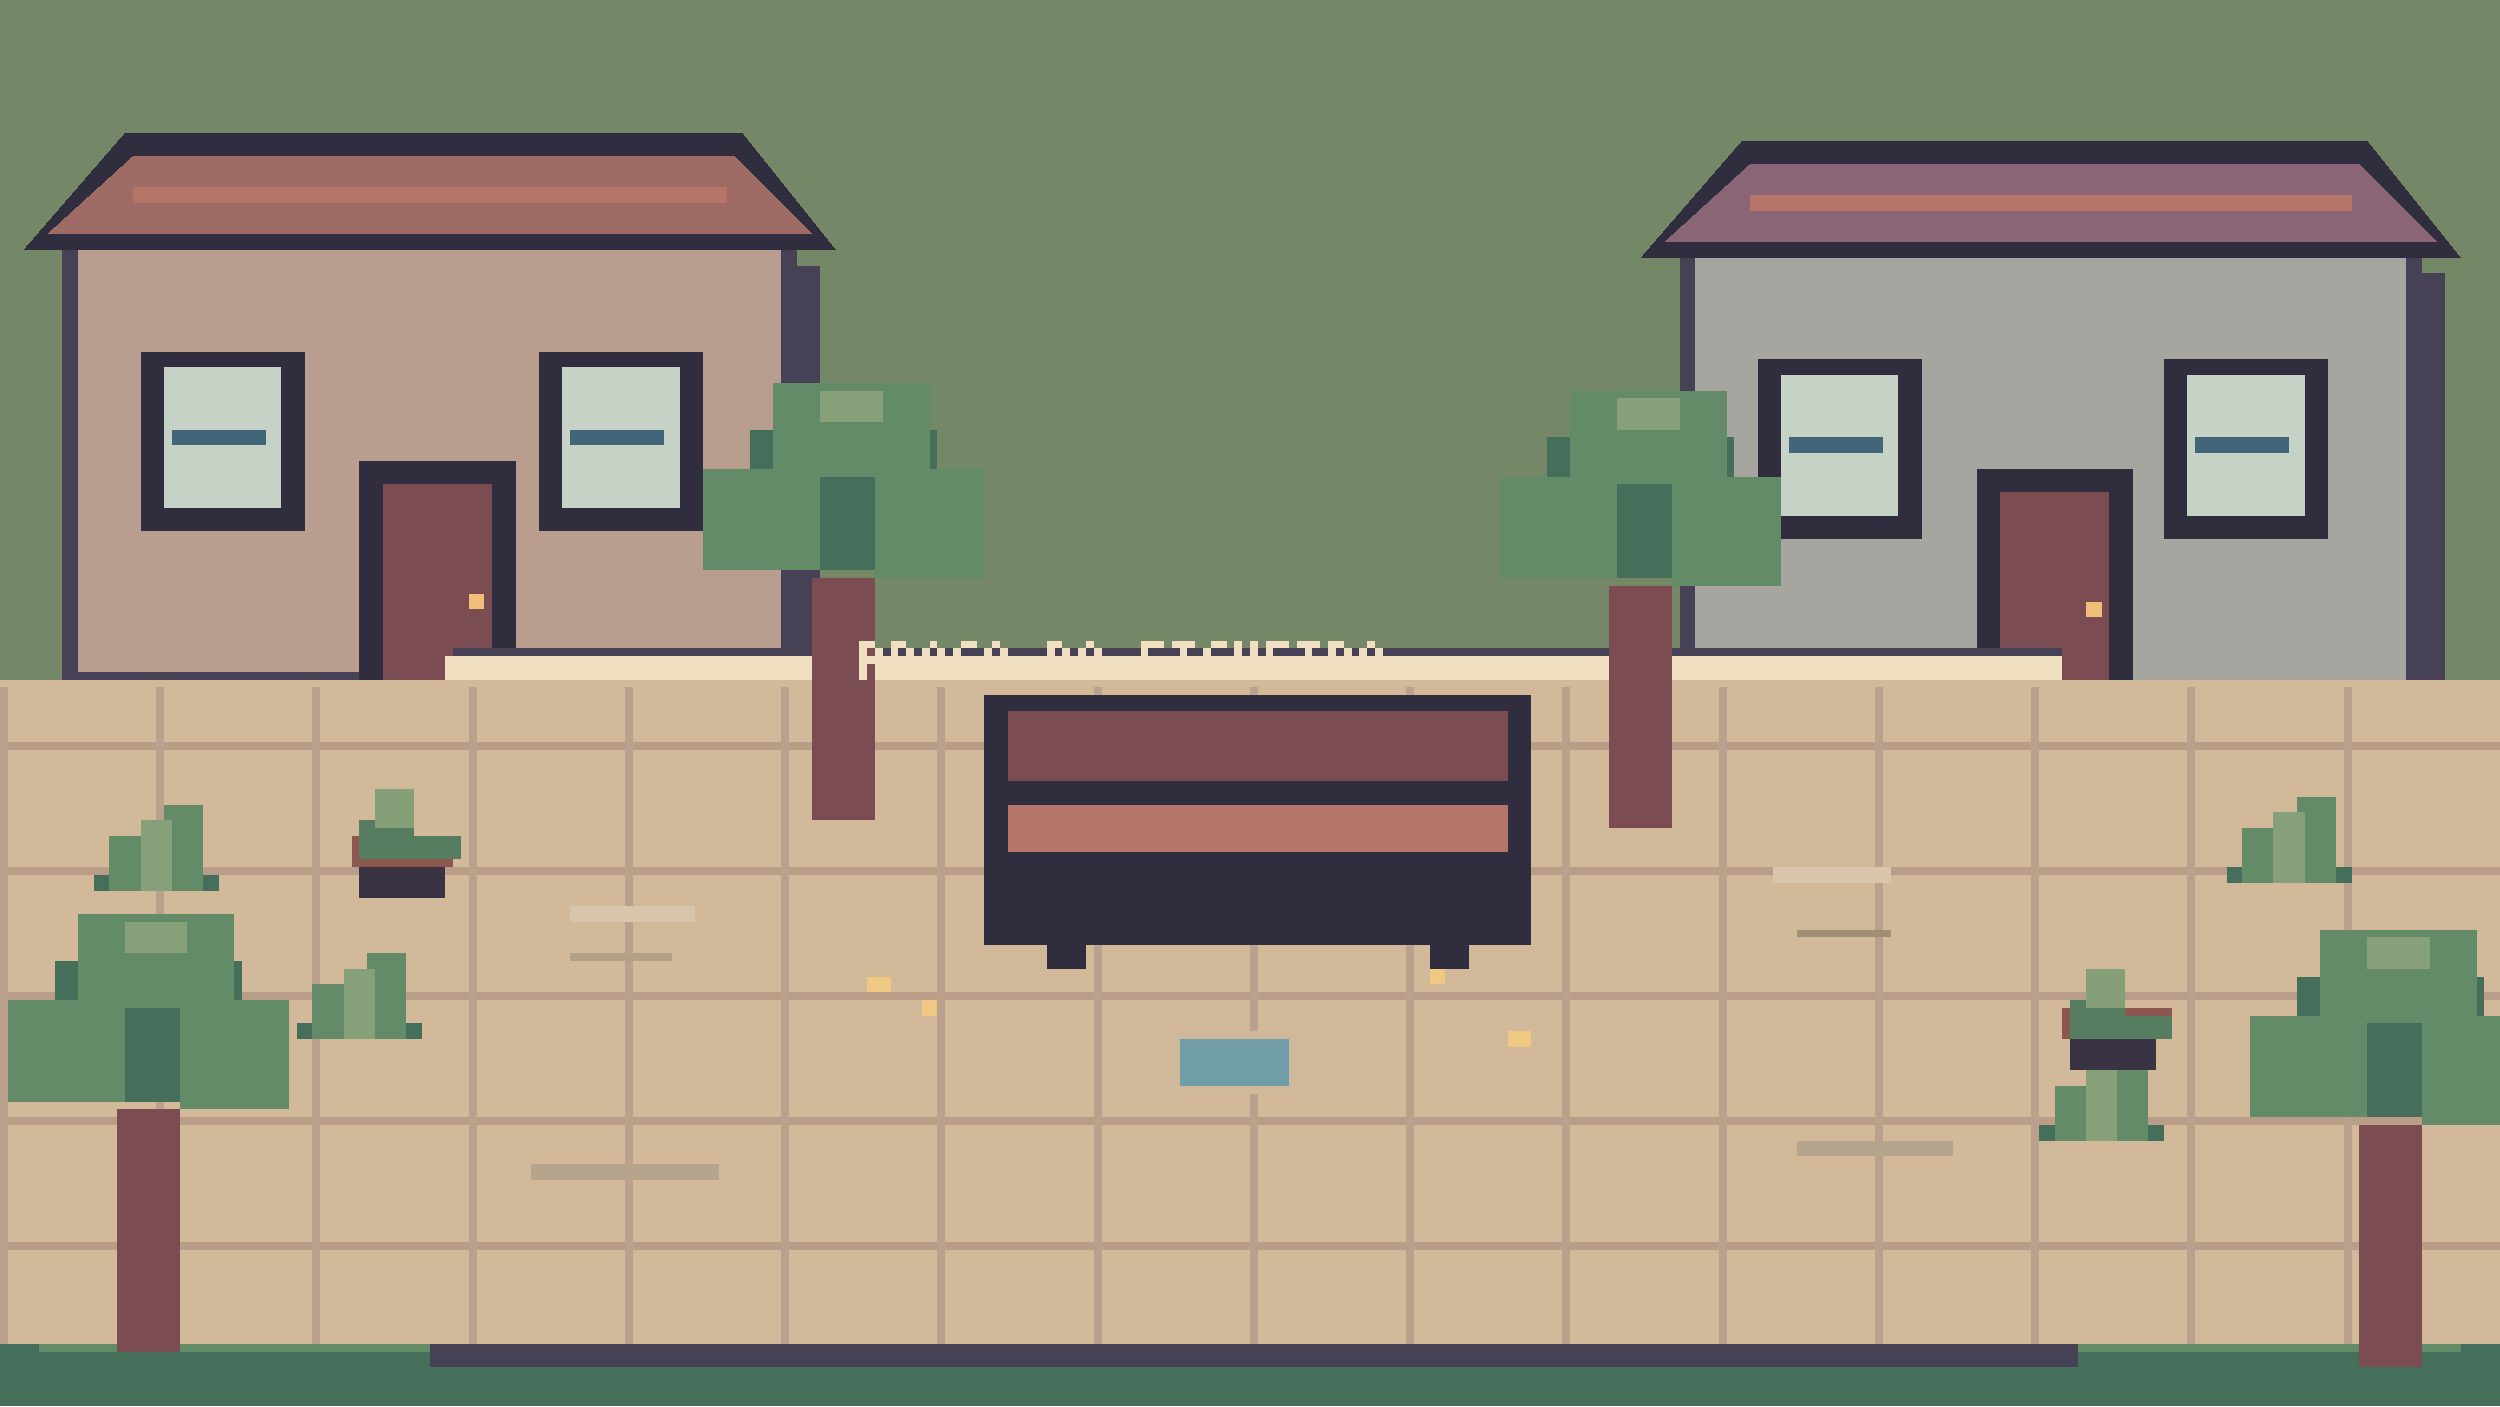
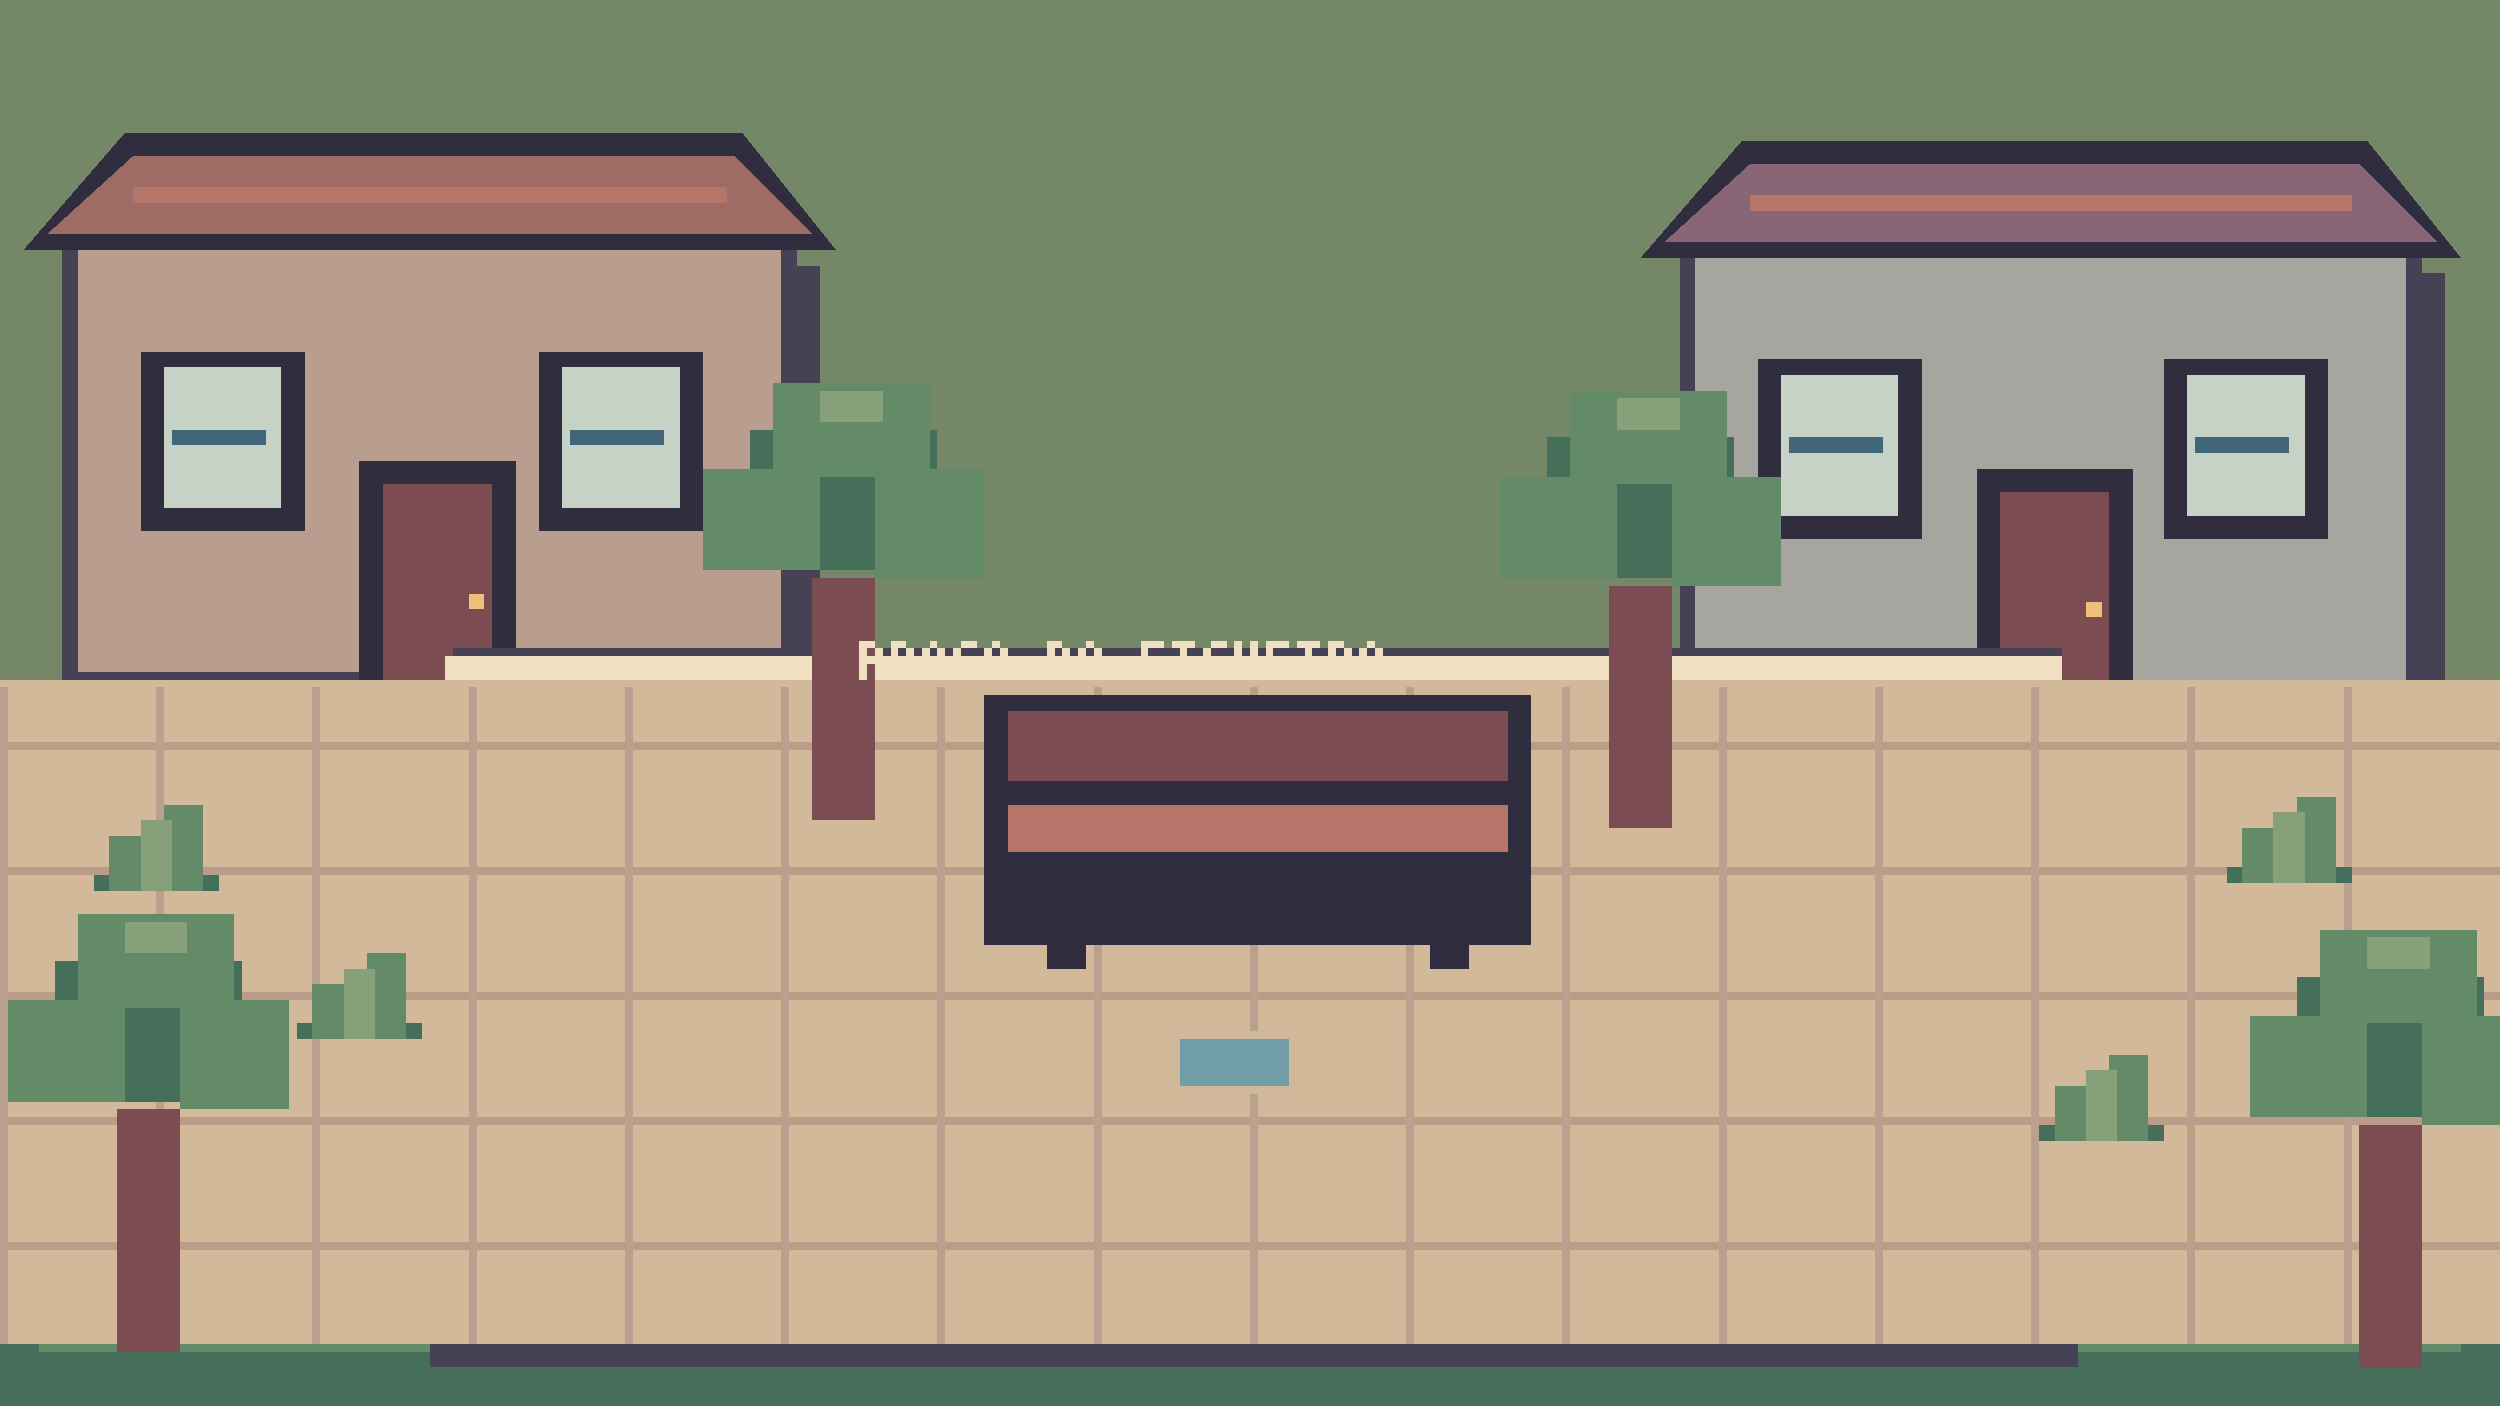
<svg xmlns="http://www.w3.org/2000/svg" width="960" height="540" viewBox="0 0 320 180" shape-rendering="crispEdges">
  <rect x="0" y="0" width="320" height="180" fill="#a58e7b" />
  <rect x="0" y="0" width="320" height="88" fill="#748766" />
  <rect x="11" y="34" width="94" height="62" fill="#464154" />
  <rect x="8" y="30" width="94" height="58" fill="#464154" />
  <rect x="10" y="32" width="90" height="54" fill="#b99d8f" />
  <polygon points="3,32 16,17 95,17 107,32" fill="#302e3e" />
  <polygon points="6,30 17,20 94,20 104,30" fill="#9e6b65" />
  <rect x="17" y="24" width="76" height="2" fill="#b67569" />
  <rect x="18" y="45" width="21" height="23" fill="#302e3e" />
  <rect x="21" y="47" width="15" height="18" fill="#c7d2c6" />
  <rect x="69" y="45" width="21" height="23" fill="#302e3e" />
  <rect x="72" y="47" width="15" height="18" fill="#c7d2c6" />
  <rect x="22" y="55" width="12" height="2" fill="#416579" />
  <rect x="73" y="55" width="12" height="2" fill="#416579" />
  <rect x="46" y="59" width="20" height="28" fill="#302e3e" />
  <rect x="49" y="62" width="14" height="25" fill="#7c4c53" />
  <rect x="60" y="76" width="2" height="2" fill="#f1bf79" />
  <rect x="218" y="35" width="95" height="62" fill="#464154" />
  <rect x="215" y="31" width="95" height="58" fill="#464154" />
  <rect x="217" y="33" width="91" height="54" fill="#a6a5a0" />
  <polygon points="210,33 223,18 303,18 315,33" fill="#302e3e" />
  <polygon points="213,31 224,21 302,21 312,31" fill="#8a6575" />
  <rect x="224" y="25" width="77" height="2" fill="#b67569" />
  <rect x="225" y="46" width="21" height="23" fill="#302e3e" />
  <rect x="228" y="48" width="15" height="18" fill="#c7d2c6" />
  <rect x="277" y="46" width="21" height="23" fill="#302e3e" />
  <rect x="280" y="48" width="15" height="18" fill="#c7d2c6" />
  <rect x="229" y="56" width="12" height="2" fill="#416579" />
  <rect x="281" y="56" width="12" height="2" fill="#416579" />
  <rect x="253" y="60" width="20" height="28" fill="#302e3e" />
  <rect x="256" y="63" width="14" height="25" fill="#7c4c53" />
  <rect x="267" y="77" width="2" height="2" fill="#f1bf79" />
  <rect x="0" y="88" width="320" height="92" fill="#456f5b" />
  <rect x="5" y="91" width="310" height="82" fill="#638b67" />
  <rect x="58" y="83" width="206" height="92" fill="#464154" />
  <rect x="61" y="86" width="200" height="86" fill="#d2b99a" />
  <rect x="0" y="87" width="320" height="85" fill="#d2b99a" />
  <rect x="0" y="95" width="320" height="1" fill="#b99d88" />
  <rect x="0" y="111" width="320" height="1" fill="#b99d88" />
  <rect x="0" y="127" width="320" height="1" fill="#b99d88" />
  <rect x="0" y="143" width="320" height="1" fill="#b99d88" />
  <rect x="0" y="159" width="320" height="1" fill="#b99d88" />
  <rect x="0" y="88" width="1" height="84" fill="#baa18e" />
  <rect x="20" y="88" width="1" height="84" fill="#baa18e" />
  <rect x="40" y="88" width="1" height="84" fill="#baa18e" />
  <rect x="60" y="88" width="1" height="84" fill="#baa18e" />
  <rect x="80" y="88" width="1" height="84" fill="#baa18e" />
  <rect x="100" y="88" width="1" height="84" fill="#baa18e" />
  <rect x="120" y="88" width="1" height="84" fill="#baa18e" />
  <rect x="140" y="88" width="1" height="84" fill="#baa18e" />
  <rect x="160" y="88" width="1" height="84" fill="#baa18e" />
  <rect x="180" y="88" width="1" height="84" fill="#baa18e" />
  <rect x="200" y="88" width="1" height="84" fill="#baa18e" />
  <rect x="220" y="88" width="1" height="84" fill="#baa18e" />
  <rect x="240" y="88" width="1" height="84" fill="#baa18e" />
  <rect x="260" y="88" width="1" height="84" fill="#baa18e" />
  <rect x="280" y="88" width="1" height="84" fill="#baa18e" />
  <rect x="300" y="88" width="1" height="84" fill="#baa18e" />
  <rect x="57" y="84" width="207" height="3" fill="#f1dfc1" />
  <rect x="55" y="172" width="211" height="3" fill="#464154" />
  <rect x="104" y="74" width="8" height="31" fill="#7c4c53" />
  <rect x="96" y="55" width="24" height="18" fill="#456f5b" />
  <rect x="90" y="60" width="15" height="13" fill="#638b67" />
  <rect x="112" y="60" width="14" height="14" fill="#638b67" />
  <rect x="99" y="49" width="20" height="12" fill="#638b67" />
  <rect x="105" y="50" width="8" height="4" fill="#86a17a" />
  <rect x="206" y="75" width="8" height="31" fill="#7c4c53" />
  <rect x="198" y="56" width="24" height="18" fill="#456f5b" />
  <rect x="192" y="61" width="15" height="13" fill="#638b67" />
  <rect x="214" y="61" width="14" height="14" fill="#638b67" />
  <rect x="201" y="50" width="20" height="12" fill="#638b67" />
  <rect x="207" y="51" width="8" height="4" fill="#86a17a" />
  <rect x="15" y="142" width="8" height="31" fill="#7c4c53" />
  <rect x="7" y="123" width="24" height="18" fill="#456f5b" />
  <rect x="1" y="128" width="15" height="13" fill="#638b67" />
  <rect x="23" y="128" width="14" height="14" fill="#638b67" />
  <rect x="10" y="117" width="20" height="12" fill="#638b67" />
  <rect x="16" y="118" width="8" height="4" fill="#86a17a" />
  <rect x="302" y="144" width="8" height="31" fill="#7c4c53" />
  <rect x="294" y="125" width="24" height="18" fill="#456f5b" />
  <rect x="288" y="130" width="15" height="13" fill="#638b67" />
  <rect x="310" y="130" width="14" height="14" fill="#638b67" />
  <rect x="297" y="119" width="20" height="12" fill="#638b67" />
  <rect x="303" y="120" width="8" height="4" fill="#86a17a" />
  <rect x="126" y="89" width="70" height="32" fill="#302e3e" />
  <rect x="129" y="91" width="64" height="9" fill="#7c4c53" />
  <rect x="129" y="103" width="64" height="6" fill="#b67569" />
  <rect x="134" y="115" width="5" height="9" fill="#302e3e" />
  <rect x="183" y="115" width="5" height="9" fill="#302e3e" />
  <rect x="150" y="132" width="16" height="8" fill="#d0b89a" />
  <rect x="151" y="133" width="14" height="6" fill="#719da8" />
  <rect x="38" y="131" width="16" height="2" fill="#456f5b" />
  <rect x="40" y="126" width="5" height="7" fill="#638b67" />
  <rect x="47" y="122" width="5" height="11" fill="#638b67" />
  <rect x="44" y="124" width="4" height="9" fill="#86a17a" />
  <rect x="261" y="144" width="16" height="2" fill="#456f5b" />
  <rect x="263" y="139" width="5" height="7" fill="#638b67" />
  <rect x="270" y="135" width="5" height="11" fill="#638b67" />
  <rect x="267" y="137" width="4" height="9" fill="#86a17a" />
  <rect x="12" y="112" width="16" height="2" fill="#456f5b" />
  <rect x="14" y="107" width="5" height="7" fill="#638b67" />
  <rect x="21" y="103" width="5" height="11" fill="#638b67" />
  <rect x="18" y="105" width="4" height="9" fill="#86a17a" />
  <rect x="285" y="111" width="16" height="2" fill="#456f5b" />
  <rect x="287" y="106" width="5" height="7" fill="#638b67" />
  <rect x="294" y="102" width="5" height="11" fill="#638b67" />
  <rect x="291" y="104" width="4" height="9" fill="#86a17a" />
  <rect x="110" y="82" width="1" height="1" fill="#f1dfc1" />
  <rect x="111" y="82" width="1" height="1" fill="#f1dfc1" />
  <rect x="110" y="83" width="1" height="1" fill="#f1dfc1" />
  <rect x="112" y="83" width="1" height="1" fill="#f1dfc1" />
  <rect x="110" y="84" width="1" height="1" fill="#f1dfc1" />
  <rect x="111" y="84" width="1" height="1" fill="#f1dfc1" />
  <rect x="110" y="85" width="1" height="1" fill="#f1dfc1" />
  <rect x="110" y="86" width="1" height="1" fill="#f1dfc1" />
  <rect x="114" y="82" width="1" height="1" fill="#f1dfc1" />
  <rect x="115" y="82" width="1" height="1" fill="#f1dfc1" />
  <rect x="114" y="83" width="1" height="1" fill="#f1dfc1" />
  <rect x="116" y="83" width="1" height="1" fill="#f1dfc1" />
  <rect x="114" y="84" width="1" height="1" fill="#f1dfc1" />
  <rect x="115" y="84" width="1" height="1" fill="#f1dfc1" />
  <rect x="114" y="85" width="1" height="1" fill="#f1dfc1" />
  <rect x="116" y="85" width="1" height="1" fill="#f1dfc1" />
  <rect x="114" y="86" width="1" height="1" fill="#f1dfc1" />
  <rect x="116" y="86" width="1" height="1" fill="#f1dfc1" />
  <rect x="119" y="82" width="1" height="1" fill="#f1dfc1" />
  <rect x="118" y="83" width="1" height="1" fill="#f1dfc1" />
  <rect x="120" y="83" width="1" height="1" fill="#f1dfc1" />
  <rect x="118" y="84" width="1" height="1" fill="#f1dfc1" />
  <rect x="119" y="84" width="1" height="1" fill="#f1dfc1" />
  <rect x="120" y="84" width="1" height="1" fill="#f1dfc1" />
  <rect x="118" y="85" width="1" height="1" fill="#f1dfc1" />
  <rect x="120" y="85" width="1" height="1" fill="#f1dfc1" />
  <rect x="118" y="86" width="1" height="1" fill="#f1dfc1" />
  <rect x="120" y="86" width="1" height="1" fill="#f1dfc1" />
  <rect x="123" y="82" width="1" height="1" fill="#f1dfc1" />
  <rect x="124" y="82" width="1" height="1" fill="#f1dfc1" />
  <rect x="122" y="83" width="1" height="1" fill="#f1dfc1" />
  <rect x="122" y="84" width="1" height="1" fill="#f1dfc1" />
  <rect x="122" y="85" width="1" height="1" fill="#f1dfc1" />
  <rect x="123" y="86" width="1" height="1" fill="#f1dfc1" />
  <rect x="124" y="86" width="1" height="1" fill="#f1dfc1" />
  <rect x="127" y="82" width="1" height="1" fill="#f1dfc1" />
  <rect x="126" y="83" width="1" height="1" fill="#f1dfc1" />
  <rect x="128" y="83" width="1" height="1" fill="#f1dfc1" />
  <rect x="126" y="84" width="1" height="1" fill="#f1dfc1" />
  <rect x="127" y="84" width="1" height="1" fill="#f1dfc1" />
  <rect x="128" y="84" width="1" height="1" fill="#f1dfc1" />
  <rect x="126" y="85" width="1" height="1" fill="#f1dfc1" />
  <rect x="128" y="85" width="1" height="1" fill="#f1dfc1" />
  <rect x="126" y="86" width="1" height="1" fill="#f1dfc1" />
  <rect x="128" y="86" width="1" height="1" fill="#f1dfc1" />
  <rect x="134" y="82" width="1" height="1" fill="#f1dfc1" />
  <rect x="135" y="82" width="1" height="1" fill="#f1dfc1" />
  <rect x="134" y="83" width="1" height="1" fill="#f1dfc1" />
  <rect x="136" y="83" width="1" height="1" fill="#f1dfc1" />
  <rect x="134" y="84" width="1" height="1" fill="#f1dfc1" />
  <rect x="136" y="84" width="1" height="1" fill="#f1dfc1" />
  <rect x="134" y="85" width="1" height="1" fill="#f1dfc1" />
  <rect x="136" y="85" width="1" height="1" fill="#f1dfc1" />
  <rect x="134" y="86" width="1" height="1" fill="#f1dfc1" />
  <rect x="135" y="86" width="1" height="1" fill="#f1dfc1" />
  <rect x="139" y="82" width="1" height="1" fill="#f1dfc1" />
  <rect x="138" y="83" width="1" height="1" fill="#f1dfc1" />
  <rect x="140" y="83" width="1" height="1" fill="#f1dfc1" />
  <rect x="138" y="84" width="1" height="1" fill="#f1dfc1" />
  <rect x="139" y="84" width="1" height="1" fill="#f1dfc1" />
  <rect x="140" y="84" width="1" height="1" fill="#f1dfc1" />
  <rect x="138" y="85" width="1" height="1" fill="#f1dfc1" />
  <rect x="140" y="85" width="1" height="1" fill="#f1dfc1" />
  <rect x="138" y="86" width="1" height="1" fill="#f1dfc1" />
  <rect x="140" y="86" width="1" height="1" fill="#f1dfc1" />
  <rect x="146" y="82" width="1" height="1" fill="#f1dfc1" />
  <rect x="147" y="82" width="1" height="1" fill="#f1dfc1" />
  <rect x="148" y="82" width="1" height="1" fill="#f1dfc1" />
  <rect x="146" y="83" width="1" height="1" fill="#f1dfc1" />
  <rect x="146" y="84" width="1" height="1" fill="#f1dfc1" />
  <rect x="147" y="84" width="1" height="1" fill="#f1dfc1" />
  <rect x="146" y="85" width="1" height="1" fill="#f1dfc1" />
  <rect x="146" y="86" width="1" height="1" fill="#f1dfc1" />
  <rect x="150" y="82" width="1" height="1" fill="#f1dfc1" />
  <rect x="151" y="82" width="1" height="1" fill="#f1dfc1" />
  <rect x="152" y="82" width="1" height="1" fill="#f1dfc1" />
  <rect x="151" y="83" width="1" height="1" fill="#f1dfc1" />
  <rect x="151" y="84" width="1" height="1" fill="#f1dfc1" />
  <rect x="151" y="85" width="1" height="1" fill="#f1dfc1" />
  <rect x="150" y="86" width="1" height="1" fill="#f1dfc1" />
  <rect x="151" y="86" width="1" height="1" fill="#f1dfc1" />
  <rect x="152" y="86" width="1" height="1" fill="#f1dfc1" />
  <rect x="155" y="82" width="1" height="1" fill="#f1dfc1" />
  <rect x="156" y="82" width="1" height="1" fill="#f1dfc1" />
  <rect x="154" y="83" width="1" height="1" fill="#f1dfc1" />
  <rect x="154" y="84" width="1" height="1" fill="#f1dfc1" />
  <rect x="156" y="84" width="1" height="1" fill="#f1dfc1" />
  <rect x="154" y="85" width="1" height="1" fill="#f1dfc1" />
  <rect x="156" y="85" width="1" height="1" fill="#f1dfc1" />
  <rect x="155" y="86" width="1" height="1" fill="#f1dfc1" />
  <rect x="156" y="86" width="1" height="1" fill="#f1dfc1" />
  <rect x="158" y="82" width="1" height="1" fill="#f1dfc1" />
  <rect x="160" y="82" width="1" height="1" fill="#f1dfc1" />
  <rect x="158" y="83" width="1" height="1" fill="#f1dfc1" />
  <rect x="160" y="83" width="1" height="1" fill="#f1dfc1" />
  <rect x="158" y="84" width="1" height="1" fill="#f1dfc1" />
  <rect x="160" y="84" width="1" height="1" fill="#f1dfc1" />
  <rect x="158" y="85" width="1" height="1" fill="#f1dfc1" />
  <rect x="160" y="85" width="1" height="1" fill="#f1dfc1" />
  <rect x="158" y="86" width="1" height="1" fill="#f1dfc1" />
  <rect x="159" y="86" width="1" height="1" fill="#f1dfc1" />
  <rect x="160" y="86" width="1" height="1" fill="#f1dfc1" />
  <rect x="162" y="82" width="1" height="1" fill="#f1dfc1" />
  <rect x="163" y="82" width="1" height="1" fill="#f1dfc1" />
  <rect x="164" y="82" width="1" height="1" fill="#f1dfc1" />
  <rect x="162" y="83" width="1" height="1" fill="#f1dfc1" />
  <rect x="162" y="84" width="1" height="1" fill="#f1dfc1" />
  <rect x="163" y="84" width="1" height="1" fill="#f1dfc1" />
  <rect x="162" y="85" width="1" height="1" fill="#f1dfc1" />
  <rect x="162" y="86" width="1" height="1" fill="#f1dfc1" />
  <rect x="163" y="86" width="1" height="1" fill="#f1dfc1" />
  <rect x="164" y="86" width="1" height="1" fill="#f1dfc1" />
  <rect x="166" y="82" width="1" height="1" fill="#f1dfc1" />
  <rect x="167" y="82" width="1" height="1" fill="#f1dfc1" />
  <rect x="168" y="82" width="1" height="1" fill="#f1dfc1" />
  <rect x="167" y="83" width="1" height="1" fill="#f1dfc1" />
  <rect x="167" y="84" width="1" height="1" fill="#f1dfc1" />
  <rect x="167" y="85" width="1" height="1" fill="#f1dfc1" />
  <rect x="166" y="86" width="1" height="1" fill="#f1dfc1" />
  <rect x="167" y="86" width="1" height="1" fill="#f1dfc1" />
  <rect x="168" y="86" width="1" height="1" fill="#f1dfc1" />
  <rect x="170" y="82" width="1" height="1" fill="#f1dfc1" />
  <rect x="171" y="82" width="1" height="1" fill="#f1dfc1" />
  <rect x="170" y="83" width="1" height="1" fill="#f1dfc1" />
  <rect x="172" y="83" width="1" height="1" fill="#f1dfc1" />
  <rect x="170" y="84" width="1" height="1" fill="#f1dfc1" />
  <rect x="171" y="84" width="1" height="1" fill="#f1dfc1" />
  <rect x="170" y="85" width="1" height="1" fill="#f1dfc1" />
  <rect x="172" y="85" width="1" height="1" fill="#f1dfc1" />
  <rect x="170" y="86" width="1" height="1" fill="#f1dfc1" />
  <rect x="172" y="86" width="1" height="1" fill="#f1dfc1" />
  <rect x="175" y="82" width="1" height="1" fill="#f1dfc1" />
  <rect x="174" y="83" width="1" height="1" fill="#f1dfc1" />
  <rect x="176" y="83" width="1" height="1" fill="#f1dfc1" />
  <rect x="174" y="84" width="1" height="1" fill="#f1dfc1" />
  <rect x="175" y="84" width="1" height="1" fill="#f1dfc1" />
  <rect x="176" y="84" width="1" height="1" fill="#f1dfc1" />
  <rect x="174" y="85" width="1" height="1" fill="#f1dfc1" />
  <rect x="176" y="85" width="1" height="1" fill="#f1dfc1" />
  <rect x="174" y="86" width="1" height="1" fill="#f1dfc1" />
  <rect x="176" y="86" width="1" height="1" fill="#f1dfc1" />
-   <rect x="46" y="110" width="11" height="5" fill="#393344" />
-   <rect x="45" y="107" width="13" height="4" fill="#8b574f" />
-   <rect x="46" y="105" width="7" height="5" fill="#567d60" />
-   <rect x="48" y="101" width="5" height="5" fill="#85a078" />
-   <rect x="52" y="107" width="7" height="3" fill="#567d60" />
-   <rect x="265" y="132" width="11" height="5" fill="#393344" />
-   <rect x="264" y="129" width="14" height="4" fill="#8b574f" />
-   <rect x="265" y="128" width="7" height="5" fill="#567d60" />
-   <rect x="267" y="124" width="5" height="5" fill="#85a078" />
-   <rect x="271" y="130" width="7" height="3" fill="#567d60" />
-   <rect x="68" y="149" width="24" height="2" fill="#b6a48c" />
-   <rect x="230" y="146" width="20" height="2" fill="#b6a48c" />
-   <rect x="73" y="116" width="16" height="2" fill="#d8c5ab" />
-   <rect x="73" y="122" width="13" height="1" fill="#b5a188" />
-   <rect x="227" y="111" width="15" height="2" fill="#d8c5ab" />
-   <rect x="230" y="119" width="12" height="1" fill="#a08e77" />
-   <rect x="111" y="125" width="3" height="2" fill="#efc981" />
-   <rect x="118" y="128" width="2" height="2" fill="#efc981" />
-   <rect x="193" y="132" width="3" height="2" fill="#efc981" />
-   <rect x="183" y="124" width="2" height="2" fill="#efc981" />
</svg>
